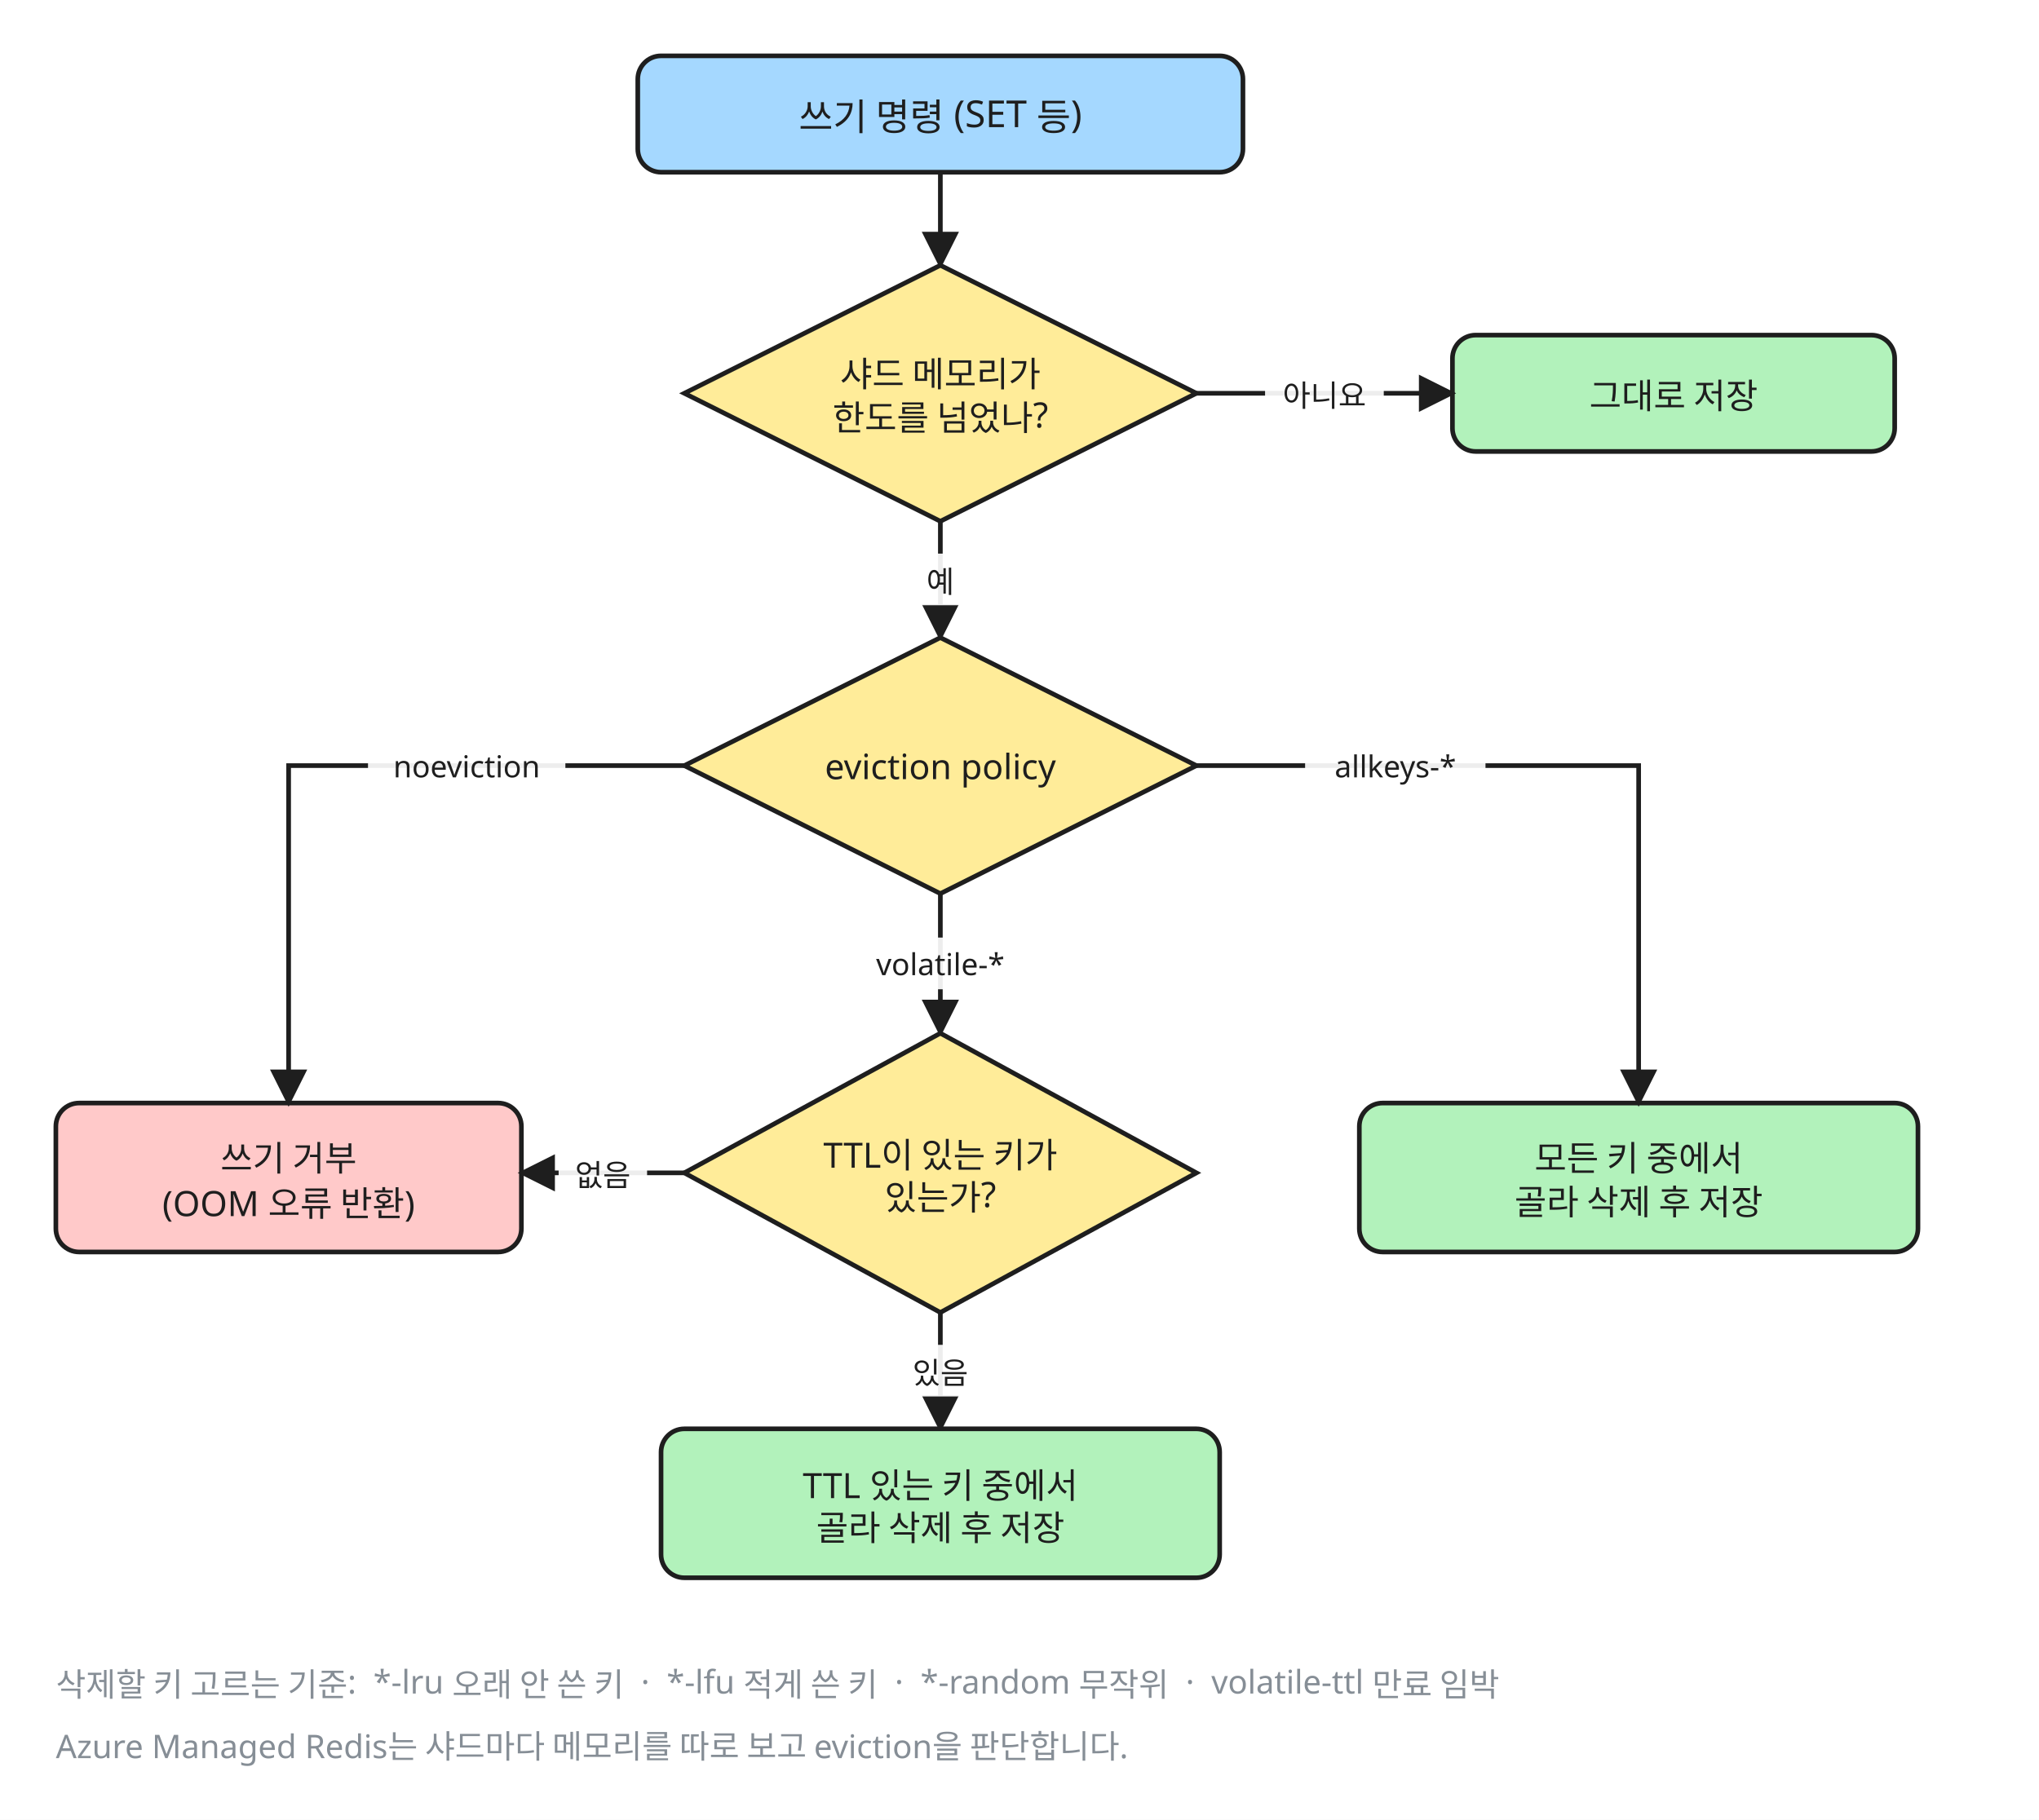
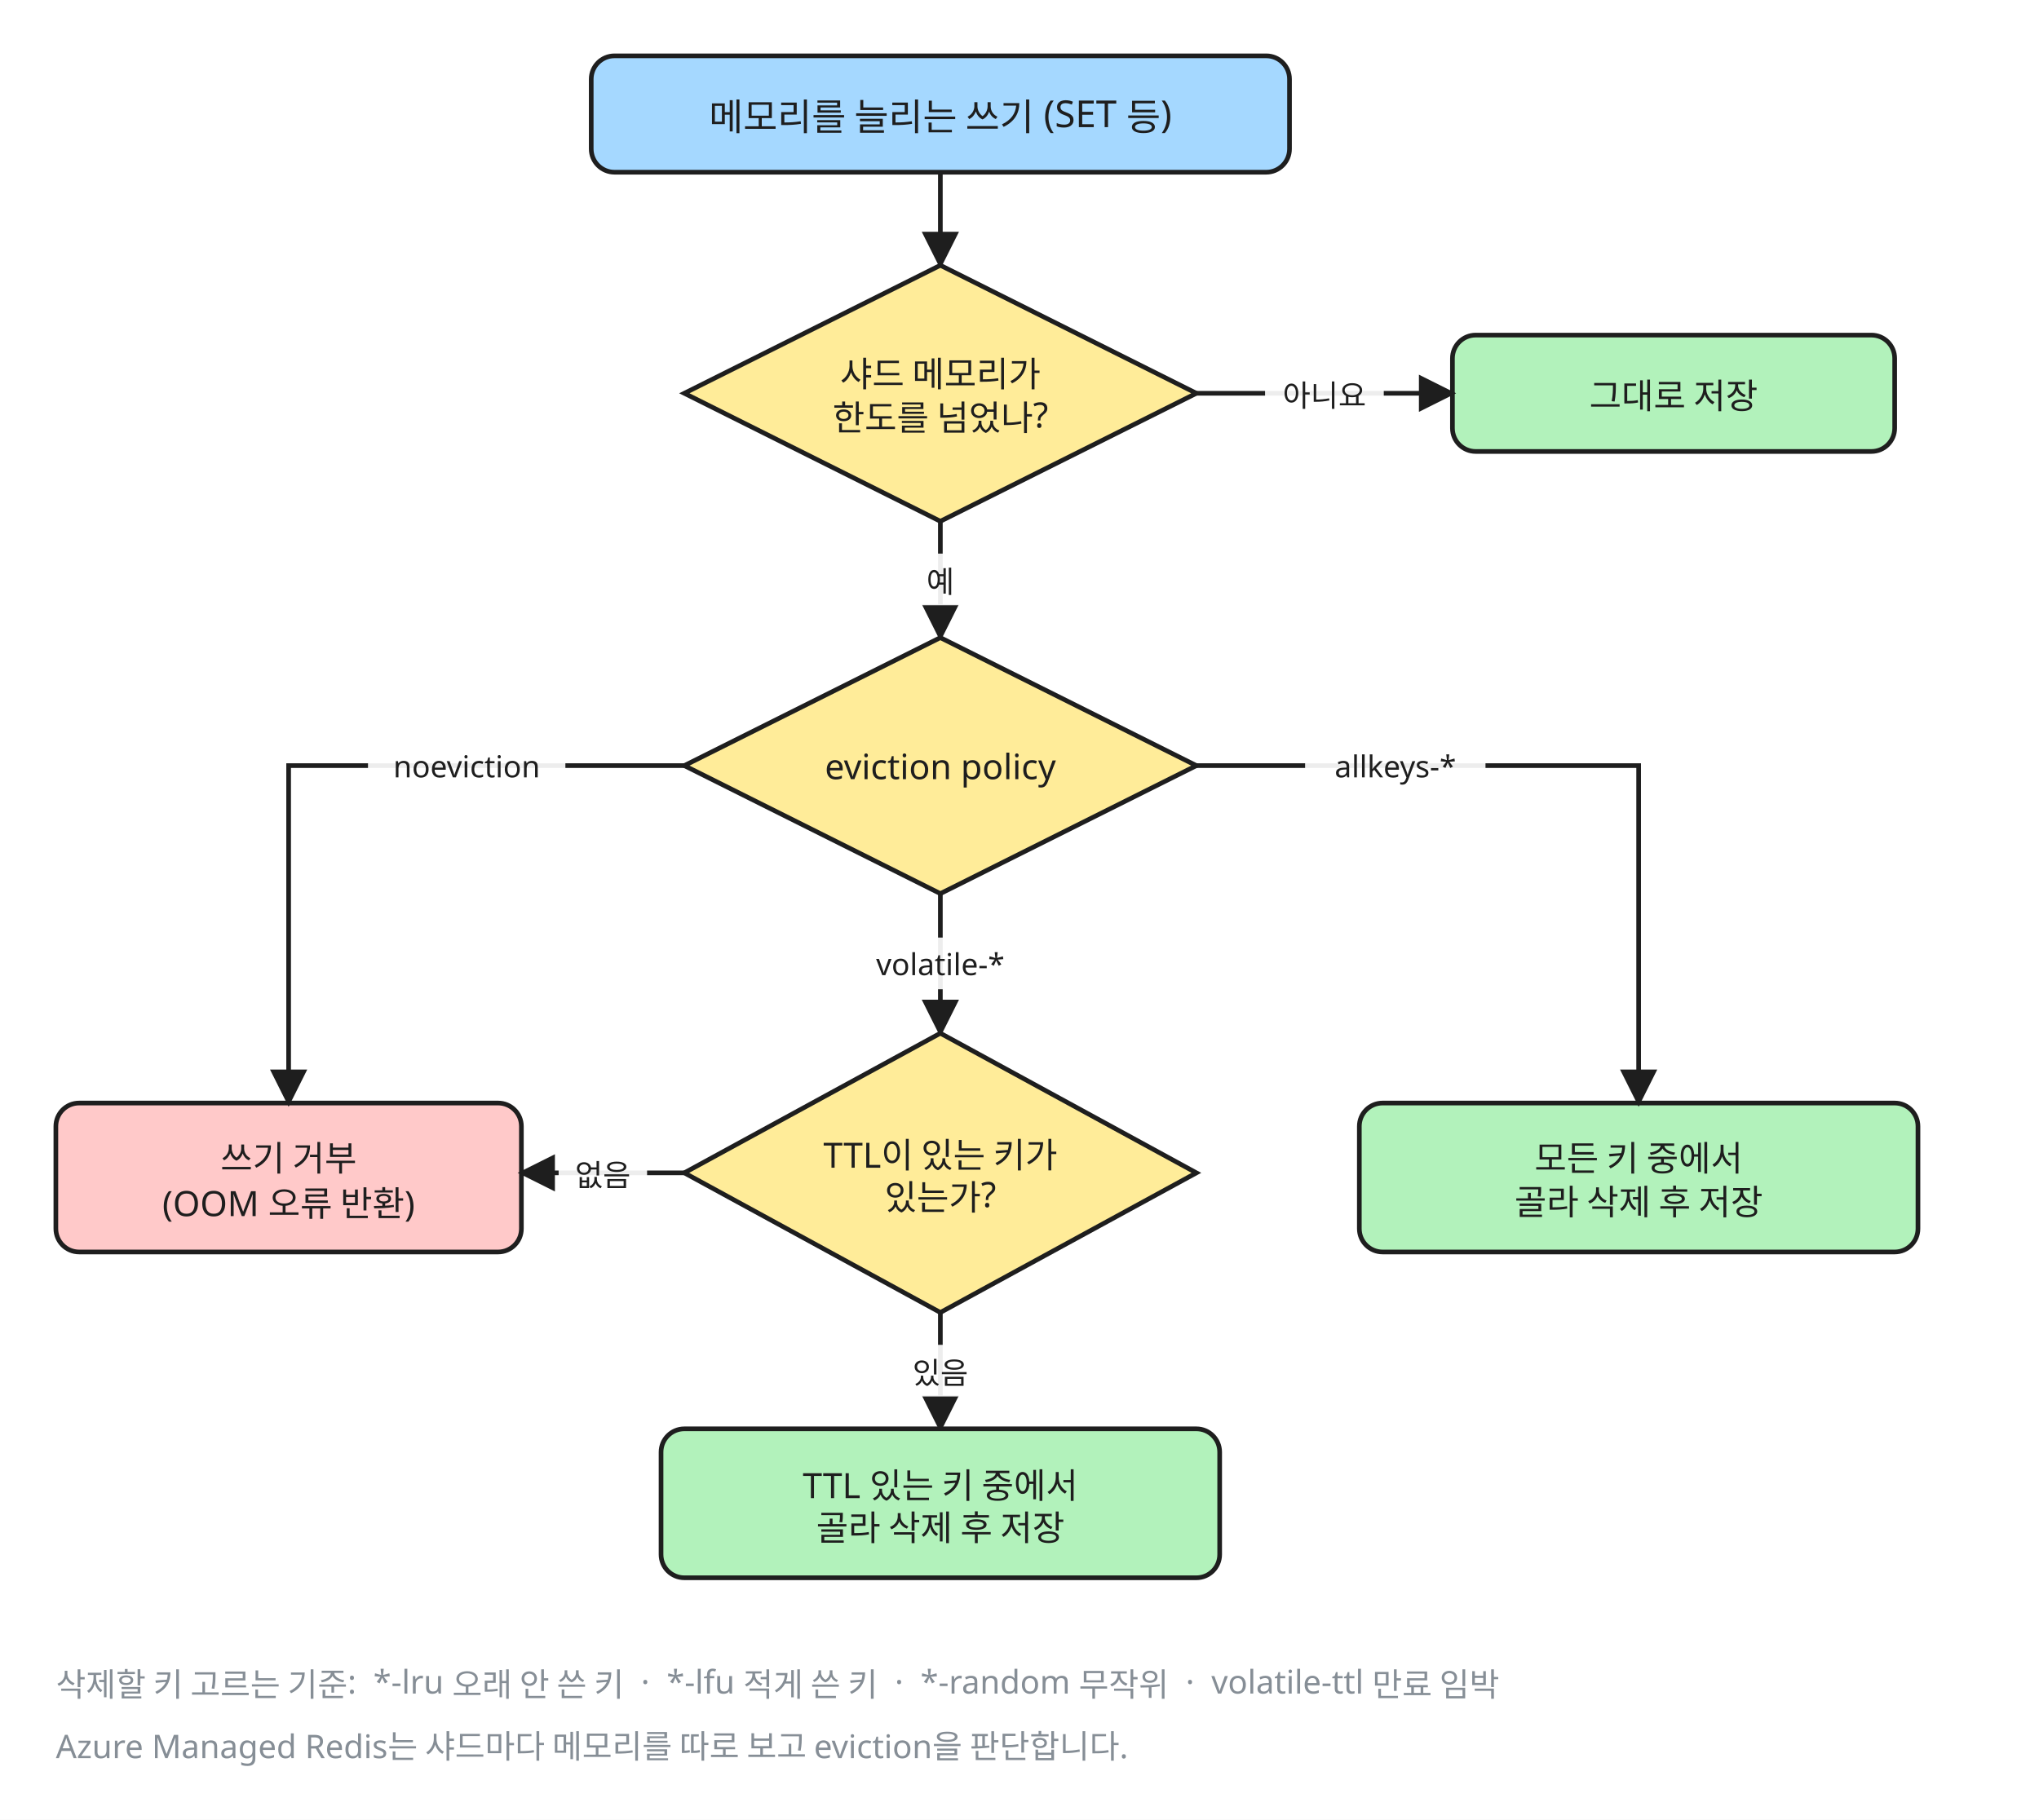
<svg xmlns="http://www.w3.org/2000/svg" viewBox="16 -24 876 782" width="876" height="782" role="img" aria-label="메모리 한도에 도달했을 때 eviction policy별 쓰기 처리 흐름" font-family="'Segoe UI', 'Malgun Gothic', 'Apple SD Gothic Neo', 'Noto Sans KR', sans-serif">
  <defs>
    <marker id="eviction-flow-head-1e1e1e" viewBox="0 0 10 10" refX="9" refY="5" markerWidth="8" markerHeight="8" orient="auto-start-reverse">
      <path d="M0,0 L10,5 L0,10 z" fill="#1e1e1e" />
    </marker>
  </defs>
  <rect x="16" y="-24" width="876" height="782" fill="#ffffff" />
-   <rect x="290" y="0" width="260" height="50" rx="10" fill="#a5d8ff" stroke="#1e1e1e" stroke-width="2" />
-   <text x="420.0" y="25.0" font-size="16" fill="#1e1e1e" text-anchor="middle" dominant-baseline="central" xml:space="preserve">쓰기 명령 (SET 등)</text>
+   <rect x="270" y="0" width="300" height="50" rx="10" fill="#a5d8ff" stroke="#1e1e1e" stroke-width="2" />
+   <text x="420.0" y="25.0" font-size="16" fill="#1e1e1e" text-anchor="middle" dominant-baseline="central" xml:space="preserve">메모리를 늘리는 쓰기 (SET 등)</text>
  <polyline points="420,50 420,90" fill="none" stroke="#1e1e1e" stroke-width="2" marker-end="url(#eviction-flow-head-1e1e1e)" />
  <polygon points="420.0,90 530,145.0 420.0,200 310,145.0" fill="#ffec99" stroke="#1e1e1e" stroke-width="2" />
  <text x="420.0" y="135.6" font-size="15" fill="#1e1e1e" text-anchor="middle" dominant-baseline="central" xml:space="preserve">샤드 메모리가</text>
  <text x="420.0" y="154.4" font-size="15" fill="#1e1e1e" text-anchor="middle" dominant-baseline="central" xml:space="preserve">한도를 넘었나?</text>
  <rect x="640" y="120" width="190" height="50" rx="10" fill="#b2f2bb" stroke="#1e1e1e" stroke-width="2" />
  <text x="735.0" y="145.0" font-size="15" fill="#1e1e1e" text-anchor="middle" dominant-baseline="central" xml:space="preserve">그대로 저장</text>
  <polyline points="530,145 640,145" fill="none" stroke="#1e1e1e" stroke-width="2" marker-end="url(#eviction-flow-head-1e1e1e)" />
  <rect x="559.5" y="133.9" width="51.0" height="22.2" rx="4" fill="#ffffff" fill-opacity="0.92" />
  <text x="585.0" y="145.0" font-size="13" fill="#1e1e1e" text-anchor="middle" dominant-baseline="central" xml:space="preserve">아니요</text>
  <polyline points="420,200 420,250" fill="none" stroke="#1e1e1e" stroke-width="2" marker-end="url(#eviction-flow-head-1e1e1e)" />
  <rect x="407.5" y="213.9" width="25.0" height="22.2" rx="4" fill="#ffffff" fill-opacity="0.92" />
  <text x="420.0" y="225.0" font-size="13" fill="#1e1e1e" text-anchor="middle" dominant-baseline="central" xml:space="preserve">예</text>
  <polygon points="420.0,250 530,305.0 420.0,360 310,305.0" fill="#ffec99" stroke="#1e1e1e" stroke-width="2" />
  <text x="420.0" y="305.0" font-size="15" fill="#1e1e1e" text-anchor="middle" dominant-baseline="central" xml:space="preserve">eviction policy</text>
  <rect x="40" y="450" width="200" height="64" rx="10" fill="#ffc9c9" stroke="#1e1e1e" stroke-width="2" />
  <text x="140.0" y="472.6" font-size="15" fill="#1e1e1e" text-anchor="middle" dominant-baseline="central" xml:space="preserve">쓰기 거부</text>
  <text x="140.0" y="491.4" font-size="15" fill="#1e1e1e" text-anchor="middle" dominant-baseline="central" xml:space="preserve">(OOM 오류 반환)</text>
  <polyline points="310,305 140,305 140,450" fill="none" stroke="#1e1e1e" stroke-width="2" marker-end="url(#eviction-flow-head-1e1e1e)" />
  <rect x="174.1" y="293.9" width="84.8" height="22.2" rx="4" fill="#ffffff" fill-opacity="0.92" />
  <text x="216.5" y="305.0" font-size="13" fill="#1e1e1e" text-anchor="middle" dominant-baseline="central" xml:space="preserve">noeviction</text>
  <polyline points="420,360 420,420" fill="none" stroke="#1e1e1e" stroke-width="2" marker-end="url(#eviction-flow-head-1e1e1e)" />
  <rect x="377.6" y="378.9" width="84.8" height="22.2" rx="4" fill="#ffffff" fill-opacity="0.92" />
  <text x="420.0" y="390.0" font-size="13" fill="#1e1e1e" text-anchor="middle" dominant-baseline="central" xml:space="preserve">volatile-*</text>
  <polygon points="420.0,420 530,480.0 420.0,540 310,480.0" fill="#ffec99" stroke="#1e1e1e" stroke-width="2" />
  <text x="420.0" y="470.6" font-size="15" fill="#1e1e1e" text-anchor="middle" dominant-baseline="central" xml:space="preserve">TTL이 있는 키가</text>
  <text x="420.0" y="489.4" font-size="15" fill="#1e1e1e" text-anchor="middle" dominant-baseline="central" xml:space="preserve">있는가?</text>
  <polyline points="310,480 240,480" fill="none" stroke="#1e1e1e" stroke-width="2" marker-end="url(#eviction-flow-head-1e1e1e)" />
  <rect x="256.0" y="468.9" width="38.0" height="22.2" rx="4" fill="#ffffff" fill-opacity="0.92" />
  <text x="275.0" y="480.0" font-size="13" fill="#1e1e1e" text-anchor="middle" dominant-baseline="central" xml:space="preserve">없음</text>
  <polyline points="420,540 420,590" fill="none" stroke="#1e1e1e" stroke-width="2" marker-end="url(#eviction-flow-head-1e1e1e)" />
  <rect x="401.0" y="553.9" width="38.0" height="22.2" rx="4" fill="#ffffff" fill-opacity="0.92" />
  <text x="420.0" y="565.0" font-size="13" fill="#1e1e1e" text-anchor="middle" dominant-baseline="central" xml:space="preserve">있음</text>
  <rect x="300" y="590" width="240" height="64" rx="10" fill="#b2f2bb" stroke="#1e1e1e" stroke-width="2" />
  <text x="420.0" y="612.6" font-size="15" fill="#1e1e1e" text-anchor="middle" dominant-baseline="central" xml:space="preserve">TTL 있는 키 중에서</text>
  <text x="420.0" y="631.4" font-size="15" fill="#1e1e1e" text-anchor="middle" dominant-baseline="central" xml:space="preserve">골라 삭제 후 저장</text>
  <rect x="600" y="450" width="240" height="64" rx="10" fill="#b2f2bb" stroke="#1e1e1e" stroke-width="2" />
  <text x="720.0" y="472.6" font-size="15" fill="#1e1e1e" text-anchor="middle" dominant-baseline="central" xml:space="preserve">모든 키 중에서</text>
  <text x="720.0" y="491.4" font-size="15" fill="#1e1e1e" text-anchor="middle" dominant-baseline="central" xml:space="preserve">골라 삭제 후 저장</text>
  <polyline points="530,305 720,305 720,450" fill="none" stroke="#1e1e1e" stroke-width="2" marker-end="url(#eviction-flow-head-1e1e1e)" />
  <rect x="576.7" y="293.9" width="77.5" height="22.2" rx="4" fill="#ffffff" fill-opacity="0.92" />
  <text x="615.5" y="305.0" font-size="13" fill="#1e1e1e" text-anchor="middle" dominant-baseline="central" xml:space="preserve">allkeys-*</text>
  <text x="40.0" y="698.8" font-size="14" fill="#868e96" text-anchor="start" dominant-baseline="central" xml:space="preserve">삭제할 키 고르는 기준:  *-lru 오래 안 쓴 키  ·  *-lfu 적게 쓴 키  ·  *-random 무작위  ·  volatile-ttl 만료 임박</text>
  <text x="40.0" y="724.8" font-size="14" fill="#868e96" text-anchor="start" dominant-baseline="central" xml:space="preserve">Azure Managed Redis는 샤드마다 메모리를 따로 보고 eviction을 판단합니다.</text>
</svg>
